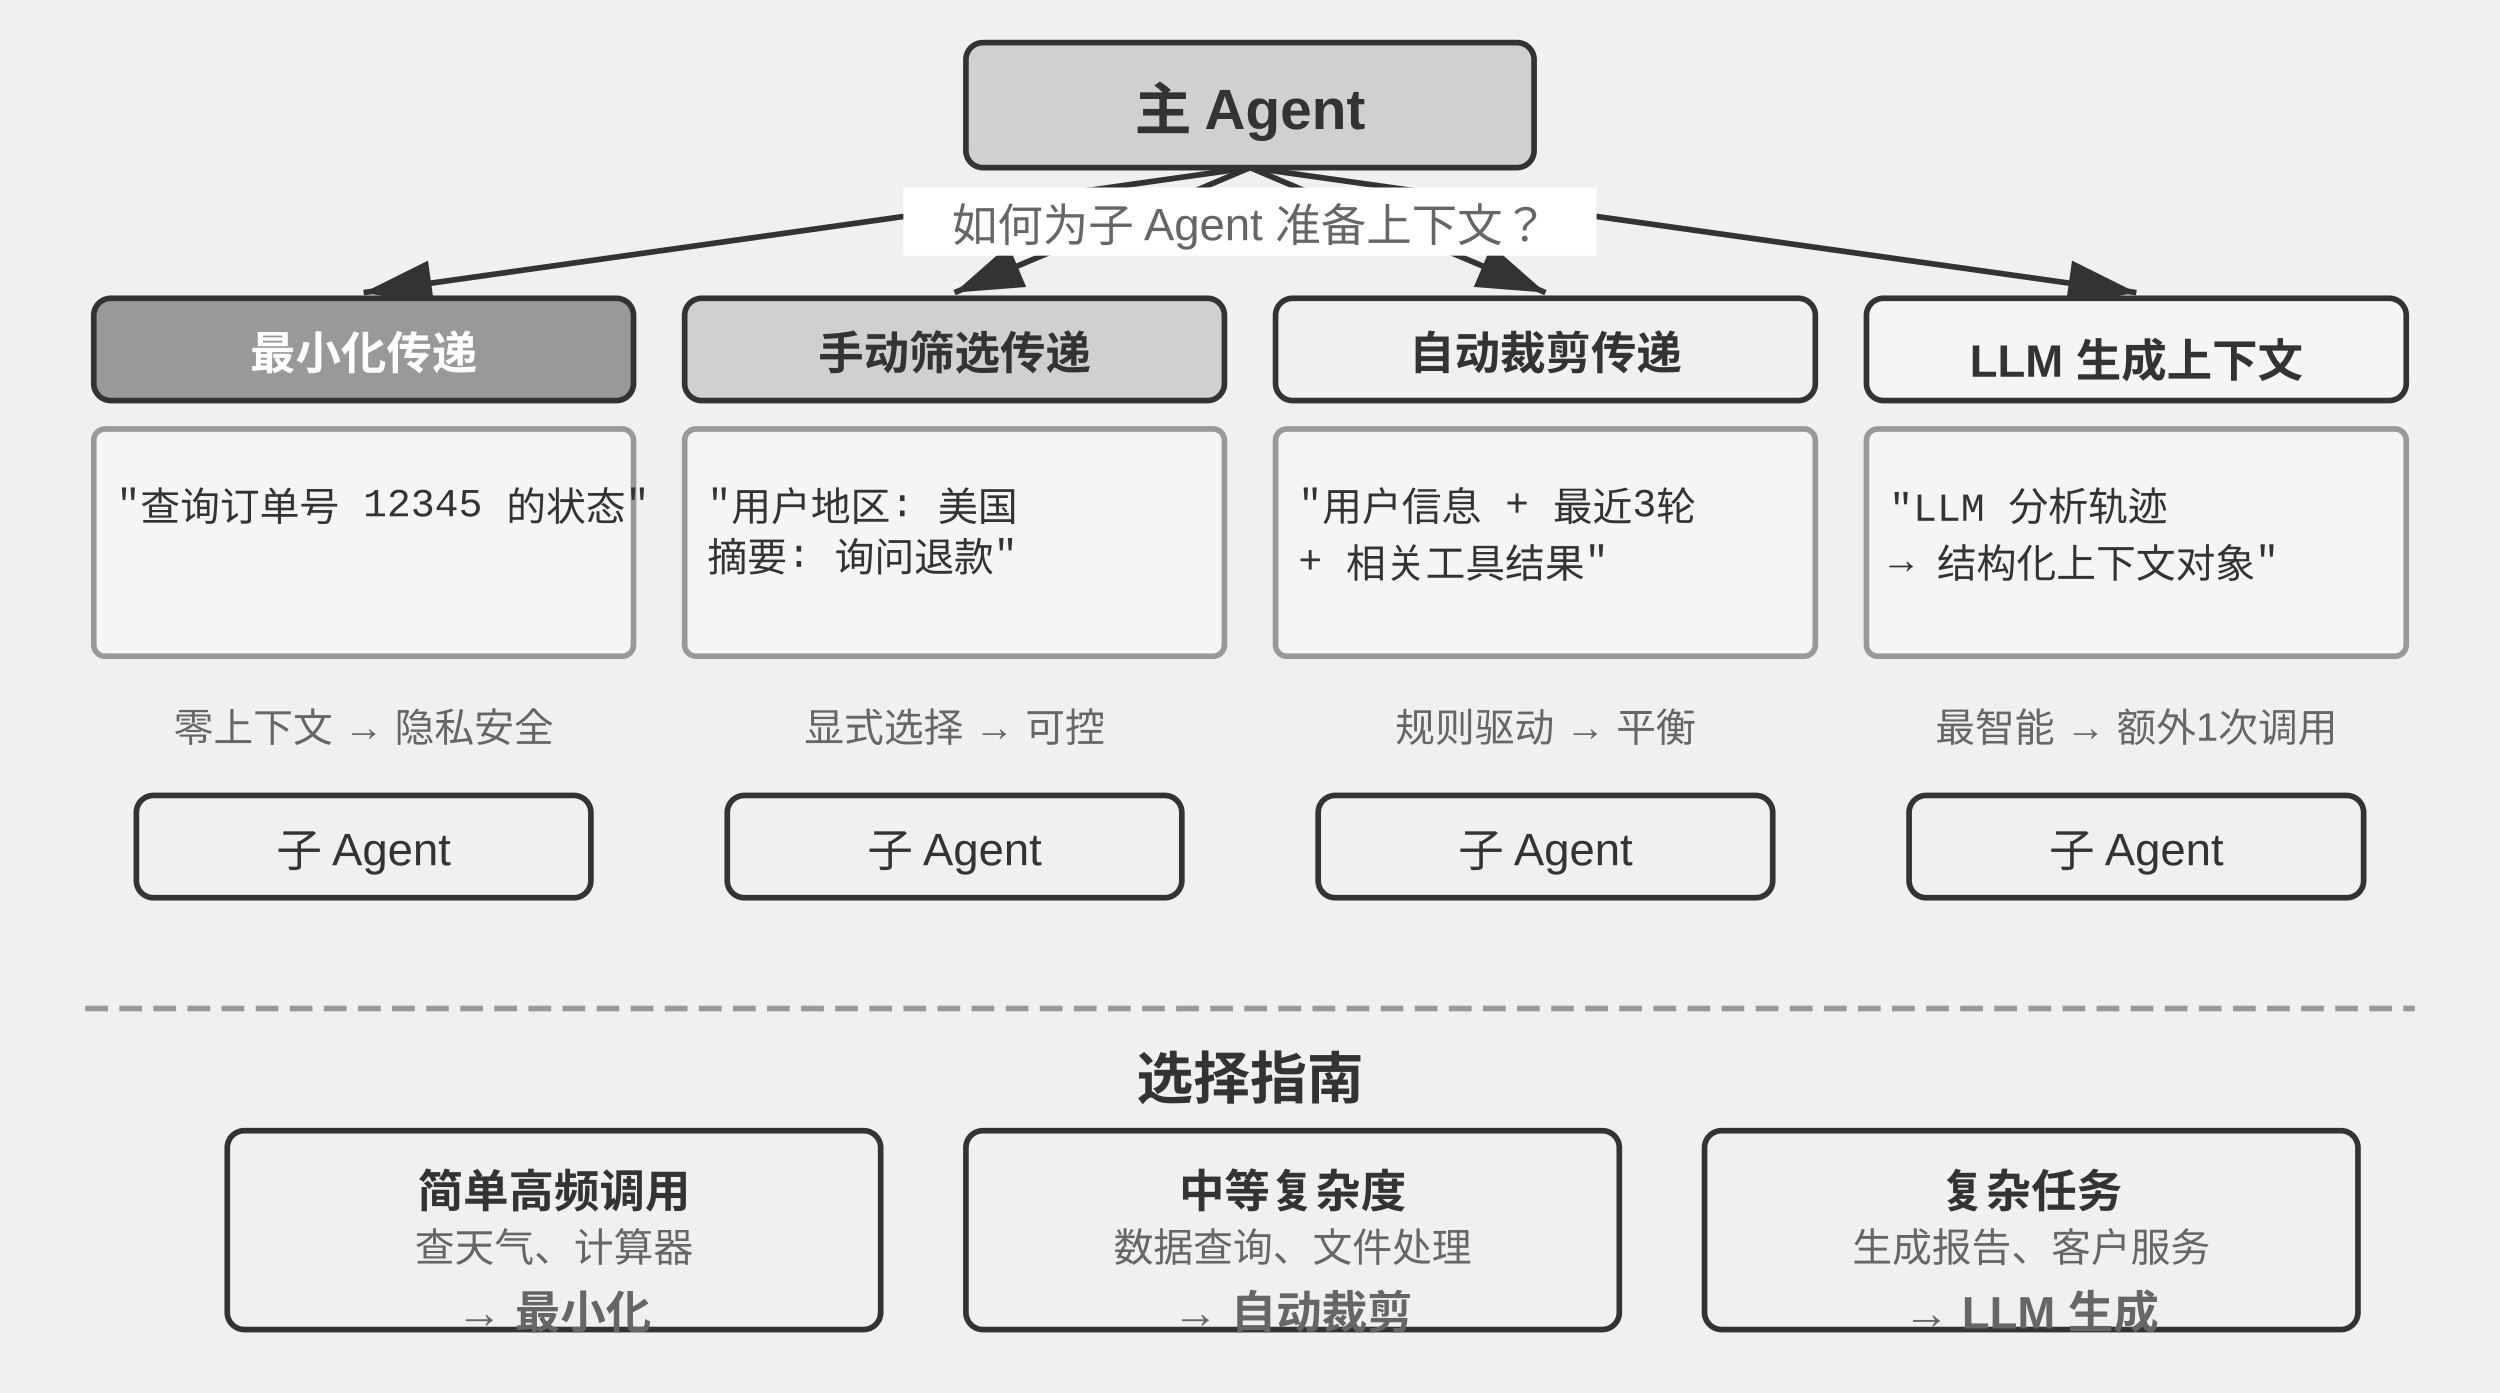
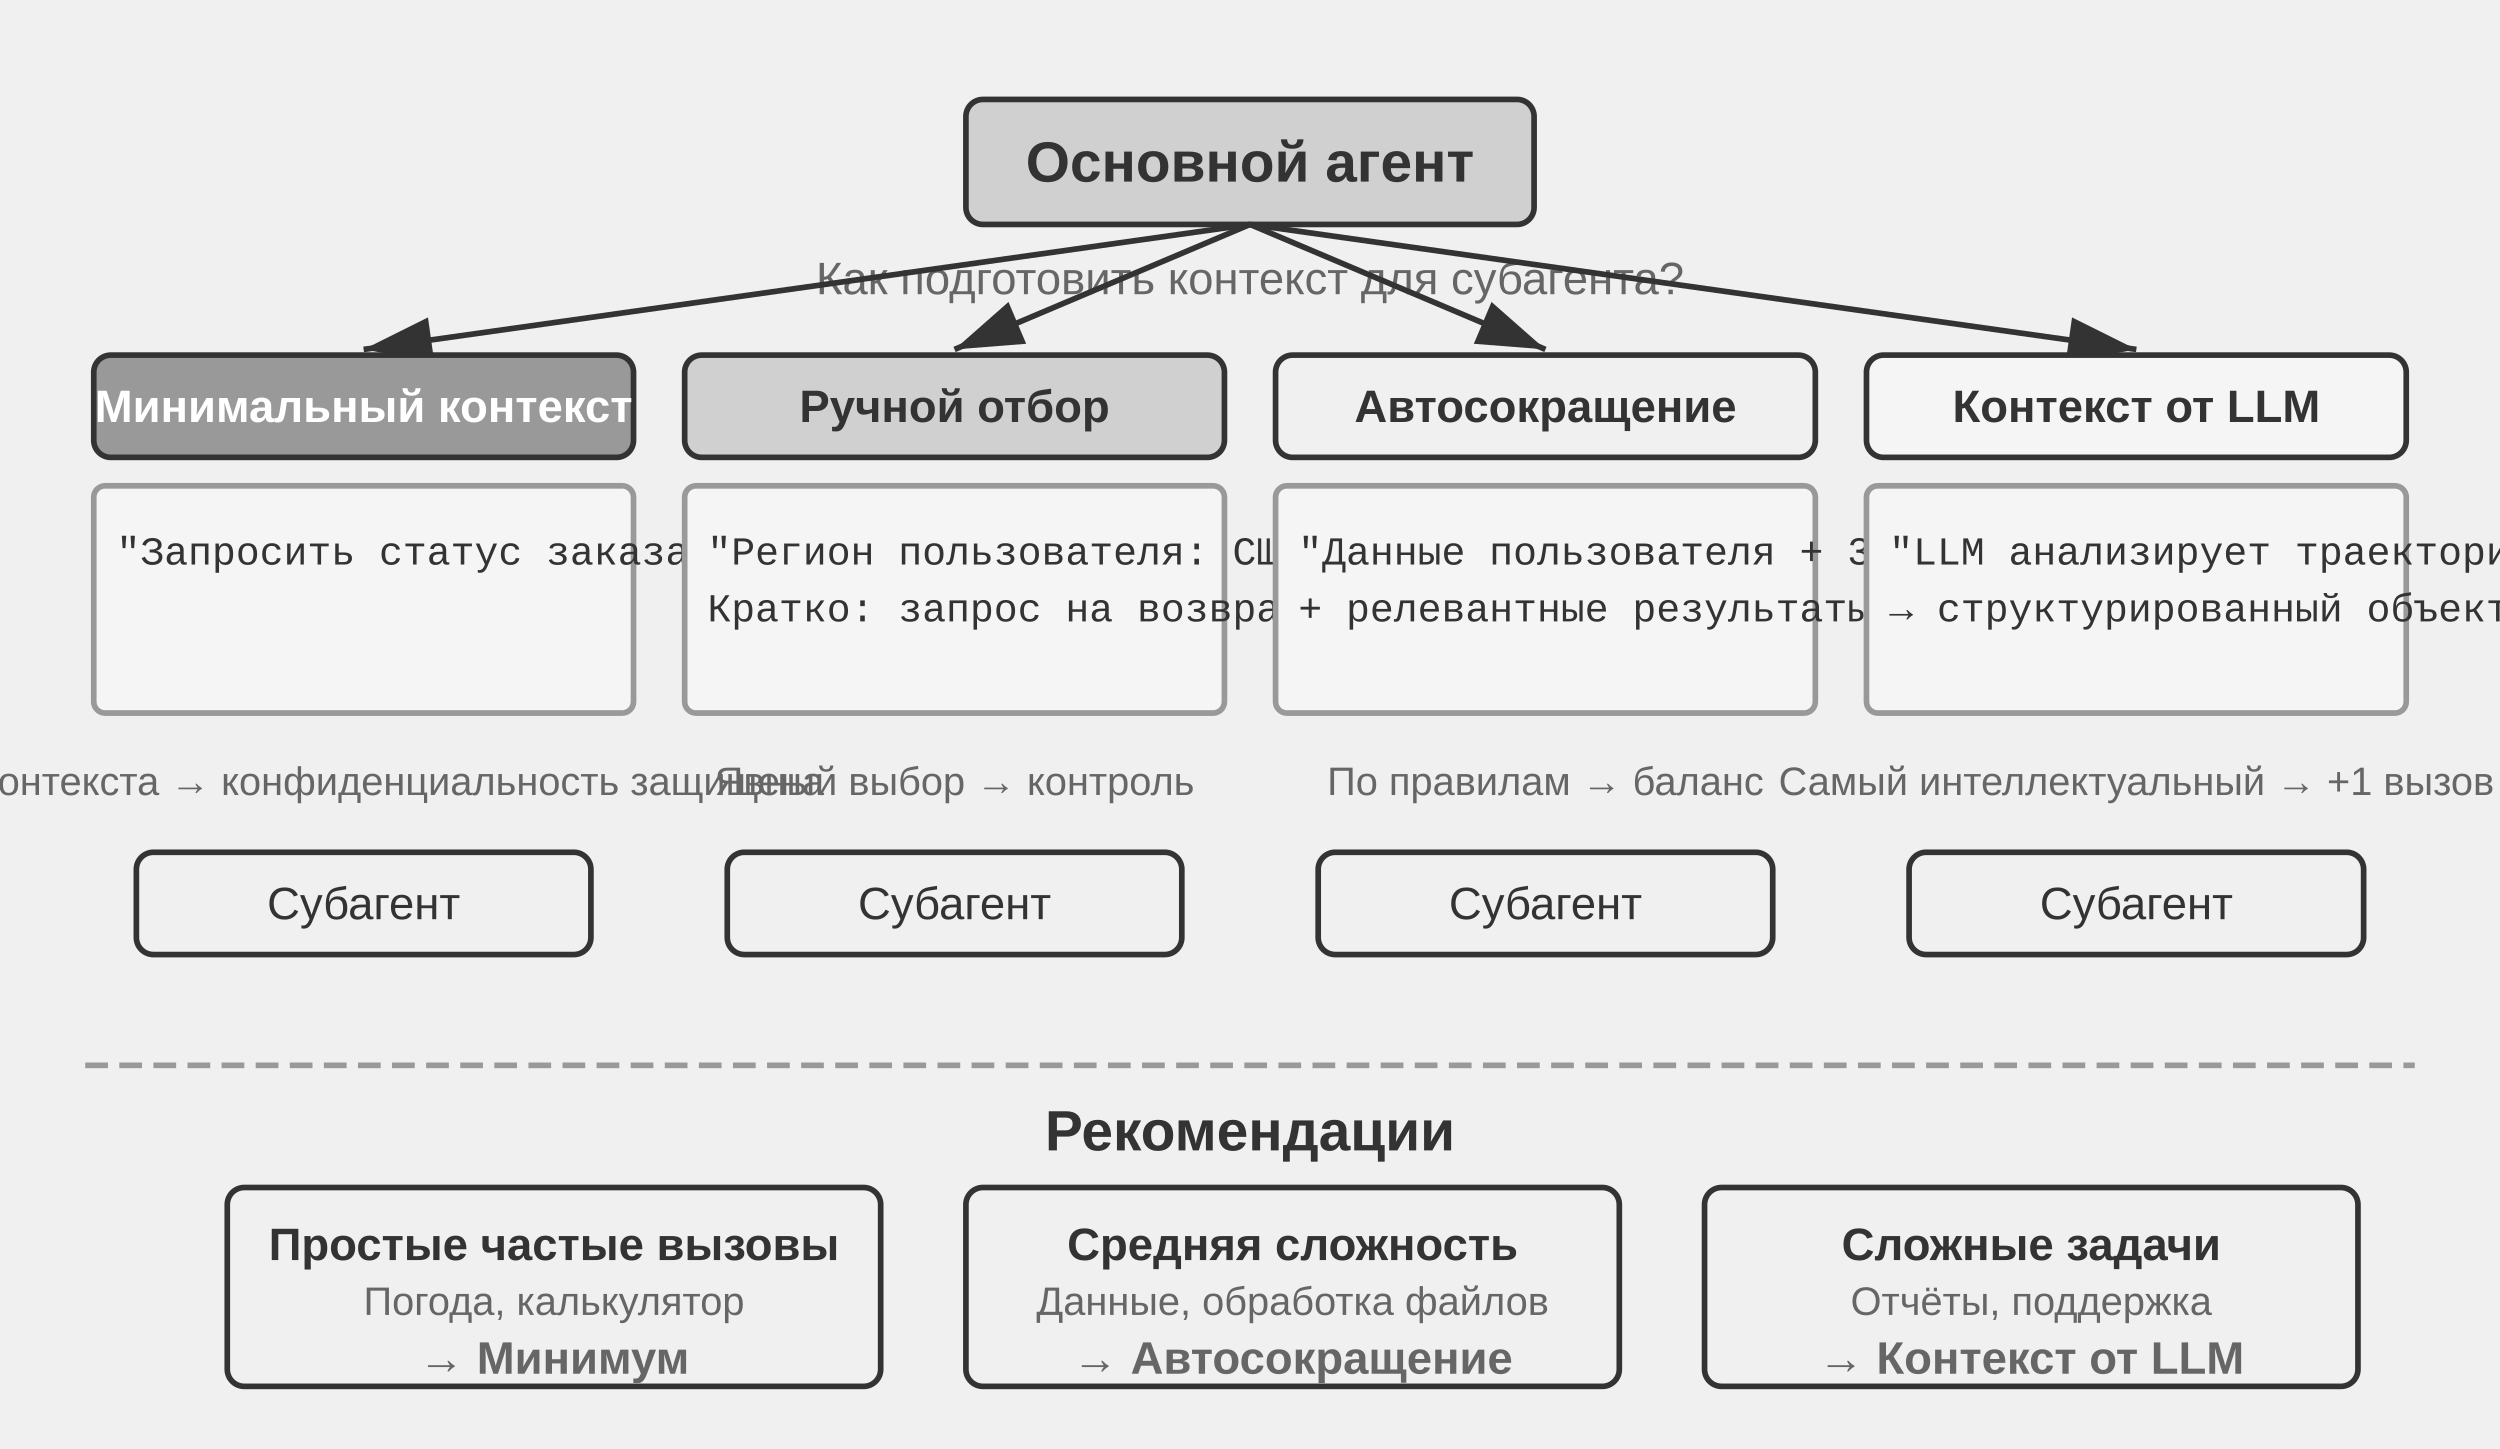
- <svg xmlns="http://www.w3.org/2000/svg" viewBox="0 40 880 490" width="880" height="490" style="background:#ffffff">
+ <svg xmlns="http://www.w3.org/2000/svg" viewBox="0 20 880 510" width="880" height="510" style="background:#ffffff">
  <defs>
    <marker id="ah" markerWidth="12" markerHeight="8" refX="12" refY="4" orient="auto">
      <polygon points="0 0, 12 4, 0 8" fill="#333333" />
    </marker>
    <marker id="ah-light" markerWidth="12" markerHeight="8" refX="12" refY="4" orient="auto">
      <polygon points="0 0, 12 4, 0 8" fill="#999999" />
    </marker>
  </defs>
  <rect x="340.0" y="55" width="200" height="44" rx="6" fill="#d0d0d0" stroke="#333333" stroke-width="2" />
-   <text x="440.0" y="77.0" font-family="Arial, 'Helvetica Neue', Helvetica, 'PingFang SC', 'Microsoft YaHei', sans-serif" font-size="20" fill="#333333" text-anchor="middle" dominant-baseline="central" font-weight="bold">主 Agent</text>
+   <text x="440.0" y="77.0" font-family="Arial, 'Helvetica Neue', Helvetica, 'PingFang SC', 'Microsoft YaHei', sans-serif" font-size="20.0" fill="#333333" text-anchor="middle" dominant-baseline="central" font-weight="bold">Основной агент</text>
+   <text x="440.0" y="118" font-family="Arial, 'Helvetica Neue', Helvetica, 'PingFang SC', 'Microsoft YaHei', sans-serif" font-size="16" fill="#666666" text-anchor="middle" dominant-baseline="central" font-weight="normal">Как подготовить контекст для субагента?</text>
  <line x1="440.0" y1="99" x2="128.0" y2="143" stroke="#333333" stroke-width="2" marker-end="url(#ah)" />
  <rect x="33.0" y="145" width="190" height="36" rx="6" fill="#999999" stroke="#333333" stroke-width="2" />
-   <text x="128.0" y="163" font-family="Arial, 'Helvetica Neue', Helvetica, 'PingFang SC', 'Microsoft YaHei', sans-serif" font-size="16" fill="#ffffff" text-anchor="middle" dominant-baseline="central" font-weight="bold">最小化传递</text>
+   <text x="128.0" y="163" font-family="Arial, 'Helvetica Neue', Helvetica, 'PingFang SC', 'Microsoft YaHei', sans-serif" font-size="16" fill="#ffffff" text-anchor="middle" dominant-baseline="central" font-weight="bold" textLength="178.0" lengthAdjust="spacingAndGlyphs">Минимальный контекст</text>
  <rect x="33.0" y="191" width="190" height="80" rx="4" fill="#f5f5f5" stroke="#999999" stroke-width="2" />
-   <text x="41.0" y="215" font-family="'Courier New', Courier, monospace" font-size="14" fill="#333333" text-anchor="start" dominant-baseline="central">"查询订单号 12345 的状态"</text>
-   <text x="128.0" y="295" font-family="Arial, 'Helvetica Neue', Helvetica, 'PingFang SC', 'Microsoft YaHei', sans-serif" font-size="14" fill="#666666" text-anchor="middle" dominant-baseline="central" font-weight="normal">零上下文 → 隐私安全</text>
+   <text x="41.0" y="215" font-family="'Courier New', Courier, monospace" font-size="14" fill="#333333" text-anchor="start" dominant-baseline="central" textLength="176.0" lengthAdjust="spacingAndGlyphs">"Запросить статус заказа 12345"</text>
+   <text x="128.0" y="295" font-family="Arial, 'Helvetica Neue', Helvetica, 'PingFang SC', 'Microsoft YaHei', sans-serif" font-size="14" fill="#666666" text-anchor="middle" dominant-baseline="central" font-weight="normal" textLength="244.0" lengthAdjust="spacingAndGlyphs">Без контекста → конфиденциальность защищена</text>
  <rect x="48.0" y="320" width="160" height="36" rx="6" fill="#f0f0f0" stroke="#333333" stroke-width="2" />
-   <text x="128.0" y="338.0" font-family="Arial, 'Helvetica Neue', Helvetica, 'PingFang SC', 'Microsoft YaHei', sans-serif" font-size="16" fill="#333333" text-anchor="middle" dominant-baseline="central" font-weight="normal">子 Agent</text>
+   <text x="128.0" y="338.0" font-family="Arial, 'Helvetica Neue', Helvetica, 'PingFang SC', 'Microsoft YaHei', sans-serif" font-size="16.0" fill="#333333" text-anchor="middle" dominant-baseline="central" font-weight="normal">Субагент</text>
  <line x1="440.0" y1="99" x2="336.0" y2="143" stroke="#333333" stroke-width="2" marker-end="url(#ah)" />
  <rect x="241.0" y="145" width="190" height="36" rx="6" fill="#d0d0d0" stroke="#333333" stroke-width="2" />
-   <text x="336.0" y="163" font-family="Arial, 'Helvetica Neue', Helvetica, 'PingFang SC', 'Microsoft YaHei', sans-serif" font-size="16" fill="#333333" text-anchor="middle" dominant-baseline="central" font-weight="bold">手动筛选传递</text>
+   <text x="336.0" y="163" font-family="Arial, 'Helvetica Neue', Helvetica, 'PingFang SC', 'Microsoft YaHei', sans-serif" font-size="16" fill="#333333" text-anchor="middle" dominant-baseline="central" font-weight="bold">Ручной отбор</text>
  <rect x="241.0" y="191" width="190" height="80" rx="4" fill="#f5f5f5" stroke="#999999" stroke-width="2" />
-   <text x="249.0" y="215" font-family="'Courier New', Courier, monospace" font-size="14" fill="#333333" text-anchor="start" dominant-baseline="central">"用户地区: 美国</text>
-   <text x="249.0" y="235" font-family="'Courier New', Courier, monospace" font-size="14" fill="#333333" text-anchor="start" dominant-baseline="central">摘要: 询问退款"</text>
-   <text x="336.0" y="295" font-family="Arial, 'Helvetica Neue', Helvetica, 'PingFang SC', 'Microsoft YaHei', sans-serif" font-size="14" fill="#666666" text-anchor="middle" dominant-baseline="central" font-weight="normal">显式选择 → 可控</text>
+   <text x="249.0" y="215" font-family="'Courier New', Courier, monospace" font-size="14" fill="#333333" text-anchor="start" dominant-baseline="central" textLength="176.0" lengthAdjust="spacingAndGlyphs">"Регион пользователя: США</text>
+   <text x="249.0" y="235" font-family="'Courier New', Courier, monospace" font-size="14" fill="#333333" text-anchor="start" dominant-baseline="central" textLength="176.0" lengthAdjust="spacingAndGlyphs">Кратко: запрос на возврат"</text>
+   <text x="336.0" y="295" font-family="Arial, 'Helvetica Neue', Helvetica, 'PingFang SC', 'Microsoft YaHei', sans-serif" font-size="14" fill="#666666" text-anchor="middle" dominant-baseline="central" font-weight="normal">Явный выбор → контроль</text>
  <rect x="256.0" y="320" width="160" height="36" rx="6" fill="#f0f0f0" stroke="#333333" stroke-width="2" />
-   <text x="336.0" y="338.0" font-family="Arial, 'Helvetica Neue', Helvetica, 'PingFang SC', 'Microsoft YaHei', sans-serif" font-size="16" fill="#333333" text-anchor="middle" dominant-baseline="central" font-weight="normal">子 Agent</text>
+   <text x="336.0" y="338.0" font-family="Arial, 'Helvetica Neue', Helvetica, 'PingFang SC', 'Microsoft YaHei', sans-serif" font-size="16.0" fill="#333333" text-anchor="middle" dominant-baseline="central" font-weight="normal">Субагент</text>
  <line x1="440.0" y1="99" x2="544.0" y2="143" stroke="#333333" stroke-width="2" marker-end="url(#ah)" />
  <rect x="449.0" y="145" width="190" height="36" rx="6" fill="#f0f0f0" stroke="#333333" stroke-width="2" />
-   <text x="544.0" y="163" font-family="Arial, 'Helvetica Neue', Helvetica, 'PingFang SC', 'Microsoft YaHei', sans-serif" font-size="16" fill="#333333" text-anchor="middle" dominant-baseline="central" font-weight="bold">自动裁剪传递</text>
+   <text x="544.0" y="163" font-family="Arial, 'Helvetica Neue', Helvetica, 'PingFang SC', 'Microsoft YaHei', sans-serif" font-size="16" fill="#333333" text-anchor="middle" dominant-baseline="central" font-weight="bold">Автосокращение</text>
  <rect x="449.0" y="191" width="190" height="80" rx="4" fill="#f5f5f5" stroke="#999999" stroke-width="2" />
-   <text x="457.0" y="215" font-family="'Courier New', Courier, monospace" font-size="14" fill="#333333" text-anchor="start" dominant-baseline="central">"用户信息 + 最近3轮</text>
-   <text x="457.0" y="235" font-family="'Courier New', Courier, monospace" font-size="14" fill="#333333" text-anchor="start" dominant-baseline="central">+ 相关工具结果"</text>
-   <text x="544.0" y="295" font-family="Arial, 'Helvetica Neue', Helvetica, 'PingFang SC', 'Microsoft YaHei', sans-serif" font-size="14" fill="#666666" text-anchor="middle" dominant-baseline="central" font-weight="normal">规则驱动 → 平衡</text>
+   <text x="457.0" y="215" font-family="'Courier New', Courier, monospace" font-size="14" fill="#333333" text-anchor="start" dominant-baseline="central" textLength="176.0" lengthAdjust="spacingAndGlyphs">"Данные пользователя + 3 последних хода</text>
+   <text x="457.0" y="235" font-family="'Courier New', Courier, monospace" font-size="14" fill="#333333" text-anchor="start" dominant-baseline="central" textLength="176.0" lengthAdjust="spacingAndGlyphs">+ релевантные результаты инструментов"</text>
+   <text x="544.0" y="295" font-family="Arial, 'Helvetica Neue', Helvetica, 'PingFang SC', 'Microsoft YaHei', sans-serif" font-size="14" fill="#666666" text-anchor="middle" dominant-baseline="central" font-weight="normal">По правилам → баланс</text>
  <rect x="464.0" y="320" width="160" height="36" rx="6" fill="#f0f0f0" stroke="#333333" stroke-width="2" />
-   <text x="544.0" y="338.0" font-family="Arial, 'Helvetica Neue', Helvetica, 'PingFang SC', 'Microsoft YaHei', sans-serif" font-size="16" fill="#333333" text-anchor="middle" dominant-baseline="central" font-weight="normal">子 Agent</text>
+   <text x="544.0" y="338.0" font-family="Arial, 'Helvetica Neue', Helvetica, 'PingFang SC', 'Microsoft YaHei', sans-serif" font-size="16.0" fill="#333333" text-anchor="middle" dominant-baseline="central" font-weight="normal">Субагент</text>
  <line x1="440.0" y1="99" x2="752.0" y2="143" stroke="#333333" stroke-width="2" marker-end="url(#ah)" />
  <rect x="657.0" y="145" width="190" height="36" rx="6" fill="#f5f5f5" stroke="#333333" stroke-width="2" />
-   <text x="752.0" y="163" font-family="Arial, 'Helvetica Neue', Helvetica, 'PingFang SC', 'Microsoft YaHei', sans-serif" font-size="16" fill="#333333" text-anchor="middle" dominant-baseline="central" font-weight="bold">LLM 生成上下文</text>
+   <text x="752.0" y="163" font-family="Arial, 'Helvetica Neue', Helvetica, 'PingFang SC', 'Microsoft YaHei', sans-serif" font-size="16" fill="#333333" text-anchor="middle" dominant-baseline="central" font-weight="bold">Контекст от LLM</text>
  <rect x="657.0" y="191" width="190" height="80" rx="4" fill="#f5f5f5" stroke="#999999" stroke-width="2" />
-   <text x="665.0" y="215" font-family="'Courier New', Courier, monospace" font-size="14" fill="#333333" text-anchor="start" dominant-baseline="central">"LLM 分析轨迹</text>
-   <text x="665.0" y="235" font-family="'Courier New', Courier, monospace" font-size="14" fill="#333333" text-anchor="start" dominant-baseline="central">→ 结构化上下文对象"</text>
-   <text x="752.0" y="295" font-family="Arial, 'Helvetica Neue', Helvetica, 'PingFang SC', 'Microsoft YaHei', sans-serif" font-size="14" fill="#666666" text-anchor="middle" dominant-baseline="central" font-weight="normal">最智能 → 额外1次调用</text>
+   <text x="665.0" y="215" font-family="'Courier New', Courier, monospace" font-size="14" fill="#333333" text-anchor="start" dominant-baseline="central" textLength="176.0" lengthAdjust="spacingAndGlyphs">"LLM анализирует траекторию</text>
+   <text x="665.0" y="235" font-family="'Courier New', Courier, monospace" font-size="14" fill="#333333" text-anchor="start" dominant-baseline="central" textLength="176.0" lengthAdjust="spacingAndGlyphs">→ структурированный объект контекста"</text>
+   <text x="752.0" y="295" font-family="Arial, 'Helvetica Neue', Helvetica, 'PingFang SC', 'Microsoft YaHei', sans-serif" font-size="14" fill="#666666" text-anchor="middle" dominant-baseline="central" font-weight="normal" textLength="244.0" lengthAdjust="spacingAndGlyphs">Самый интеллектуальный → +1 вызов</text>
  <rect x="672.0" y="320" width="160" height="36" rx="6" fill="#f0f0f0" stroke="#333333" stroke-width="2" />
-   <text x="752.0" y="338.0" font-family="Arial, 'Helvetica Neue', Helvetica, 'PingFang SC', 'Microsoft YaHei', sans-serif" font-size="16" fill="#333333" text-anchor="middle" dominant-baseline="central" font-weight="normal">子 Agent</text>
+   <text x="752.0" y="338.0" font-family="Arial, 'Helvetica Neue', Helvetica, 'PingFang SC', 'Microsoft YaHei', sans-serif" font-size="16.0" fill="#333333" text-anchor="middle" dominant-baseline="central" font-weight="normal">Субагент</text>
  <line x1="30" y1="395" x2="850" y2="395" stroke="#999999" stroke-width="2" stroke-dasharray="8,4" />
-   <text x="440.0" y="418" font-family="Arial, 'Helvetica Neue', Helvetica, 'PingFang SC', 'Microsoft YaHei', sans-serif" font-size="20" fill="#333333" text-anchor="middle" dominant-baseline="central" font-weight="bold">选择指南</text>
+   <text x="440.0" y="418" font-family="Arial, 'Helvetica Neue', Helvetica, 'PingFang SC', 'Microsoft YaHei', sans-serif" font-size="20" fill="#333333" text-anchor="middle" dominant-baseline="central" font-weight="bold">Рекомендации</text>
  <rect x="80" y="438" width="230" height="70" rx="6" fill="#f0f0f0" stroke="#333333" stroke-width="2" />
-   <text x="195" y="458" font-family="Arial, 'Helvetica Neue', Helvetica, 'PingFang SC', 'Microsoft YaHei', sans-serif" font-size="16" fill="#333333" text-anchor="middle" dominant-baseline="central" font-weight="bold">简单高频调用</text>
-   <text x="195" y="478" font-family="Arial, 'Helvetica Neue', Helvetica, 'PingFang SC', 'Microsoft YaHei', sans-serif" font-size="14" fill="#666666" text-anchor="middle" dominant-baseline="central" font-weight="normal">查天气、计算器</text>
-   <text x="195" y="498" font-family="Arial, 'Helvetica Neue', Helvetica, 'PingFang SC', 'Microsoft YaHei', sans-serif" font-size="16" fill="#666666" text-anchor="middle" dominant-baseline="central" font-weight="bold">→ 最小化</text>
+   <text x="195" y="458" font-family="Arial, 'Helvetica Neue', Helvetica, 'PingFang SC', 'Microsoft YaHei', sans-serif" font-size="16" fill="#333333" text-anchor="middle" dominant-baseline="central" font-weight="bold">Простые частые вызовы</text>
+   <text x="195" y="478" font-family="Arial, 'Helvetica Neue', Helvetica, 'PingFang SC', 'Microsoft YaHei', sans-serif" font-size="14" fill="#666666" text-anchor="middle" dominant-baseline="central" font-weight="normal">Погода, калькулятор</text>
+   <text x="195" y="498" font-family="Arial, 'Helvetica Neue', Helvetica, 'PingFang SC', 'Microsoft YaHei', sans-serif" font-size="16" fill="#666666" text-anchor="middle" dominant-baseline="central" font-weight="bold">→ Минимум</text>
  <rect x="340" y="438" width="230" height="70" rx="6" fill="#f0f0f0" stroke="#333333" stroke-width="2" />
-   <text x="455" y="458" font-family="Arial, 'Helvetica Neue', Helvetica, 'PingFang SC', 'Microsoft YaHei', sans-serif" font-size="16" fill="#333333" text-anchor="middle" dominant-baseline="central" font-weight="bold">中等复杂度</text>
-   <text x="455" y="478" font-family="Arial, 'Helvetica Neue', Helvetica, 'PingFang SC', 'Microsoft YaHei', sans-serif" font-size="14" fill="#666666" text-anchor="middle" dominant-baseline="central" font-weight="normal">数据查询、文件处理</text>
-   <text x="455" y="498" font-family="Arial, 'Helvetica Neue', Helvetica, 'PingFang SC', 'Microsoft YaHei', sans-serif" font-size="16" fill="#666666" text-anchor="middle" dominant-baseline="central" font-weight="bold">→ 自动裁剪</text>
+   <text x="455" y="458" font-family="Arial, 'Helvetica Neue', Helvetica, 'PingFang SC', 'Microsoft YaHei', sans-serif" font-size="16" fill="#333333" text-anchor="middle" dominant-baseline="central" font-weight="bold">Средняя сложность</text>
+   <text x="455" y="478" font-family="Arial, 'Helvetica Neue', Helvetica, 'PingFang SC', 'Microsoft YaHei', sans-serif" font-size="14" fill="#666666" text-anchor="middle" dominant-baseline="central" font-weight="normal">Данные, обработка файлов</text>
+   <text x="455" y="498" font-family="Arial, 'Helvetica Neue', Helvetica, 'PingFang SC', 'Microsoft YaHei', sans-serif" font-size="16" fill="#666666" text-anchor="middle" dominant-baseline="central" font-weight="bold">→ Автосокращение</text>
  <rect x="600" y="438" width="230" height="70" rx="6" fill="#f0f0f0" stroke="#333333" stroke-width="2" />
-   <text x="715" y="458" font-family="Arial, 'Helvetica Neue', Helvetica, 'PingFang SC', 'Microsoft YaHei', sans-serif" font-size="16" fill="#333333" text-anchor="middle" dominant-baseline="central" font-weight="bold">复杂任务</text>
-   <text x="715" y="478" font-family="Arial, 'Helvetica Neue', Helvetica, 'PingFang SC', 'Microsoft YaHei', sans-serif" font-size="14" fill="#666666" text-anchor="middle" dominant-baseline="central" font-weight="normal">生成报告、客户服务</text>
-   <text x="715" y="498" font-family="Arial, 'Helvetica Neue', Helvetica, 'PingFang SC', 'Microsoft YaHei', sans-serif" font-size="16" fill="#666666" text-anchor="middle" dominant-baseline="central" font-weight="bold">→ LLM 生成</text>
-   <rect x="318" y="106" width="244" height="24" fill="#ffffff" />
-   <text x="440.0" y="118" font-family="Arial, 'Helvetica Neue', Helvetica, 'PingFang SC', 'Microsoft YaHei', sans-serif" font-size="16" fill="#666666" text-anchor="middle" dominant-baseline="central" font-weight="normal">如何为子 Agent 准备上下文？</text>
+   <text x="715" y="458" font-family="Arial, 'Helvetica Neue', Helvetica, 'PingFang SC', 'Microsoft YaHei', sans-serif" font-size="16" fill="#333333" text-anchor="middle" dominant-baseline="central" font-weight="bold">Сложные задачи</text>
+   <text x="715" y="478" font-family="Arial, 'Helvetica Neue', Helvetica, 'PingFang SC', 'Microsoft YaHei', sans-serif" font-size="14" fill="#666666" text-anchor="middle" dominant-baseline="central" font-weight="normal">Отчёты, поддержка</text>
+   <text x="715" y="498" font-family="Arial, 'Helvetica Neue', Helvetica, 'PingFang SC', 'Microsoft YaHei', sans-serif" font-size="16" fill="#666666" text-anchor="middle" dominant-baseline="central" font-weight="bold">→ Контекст от LLM</text>
</svg>
